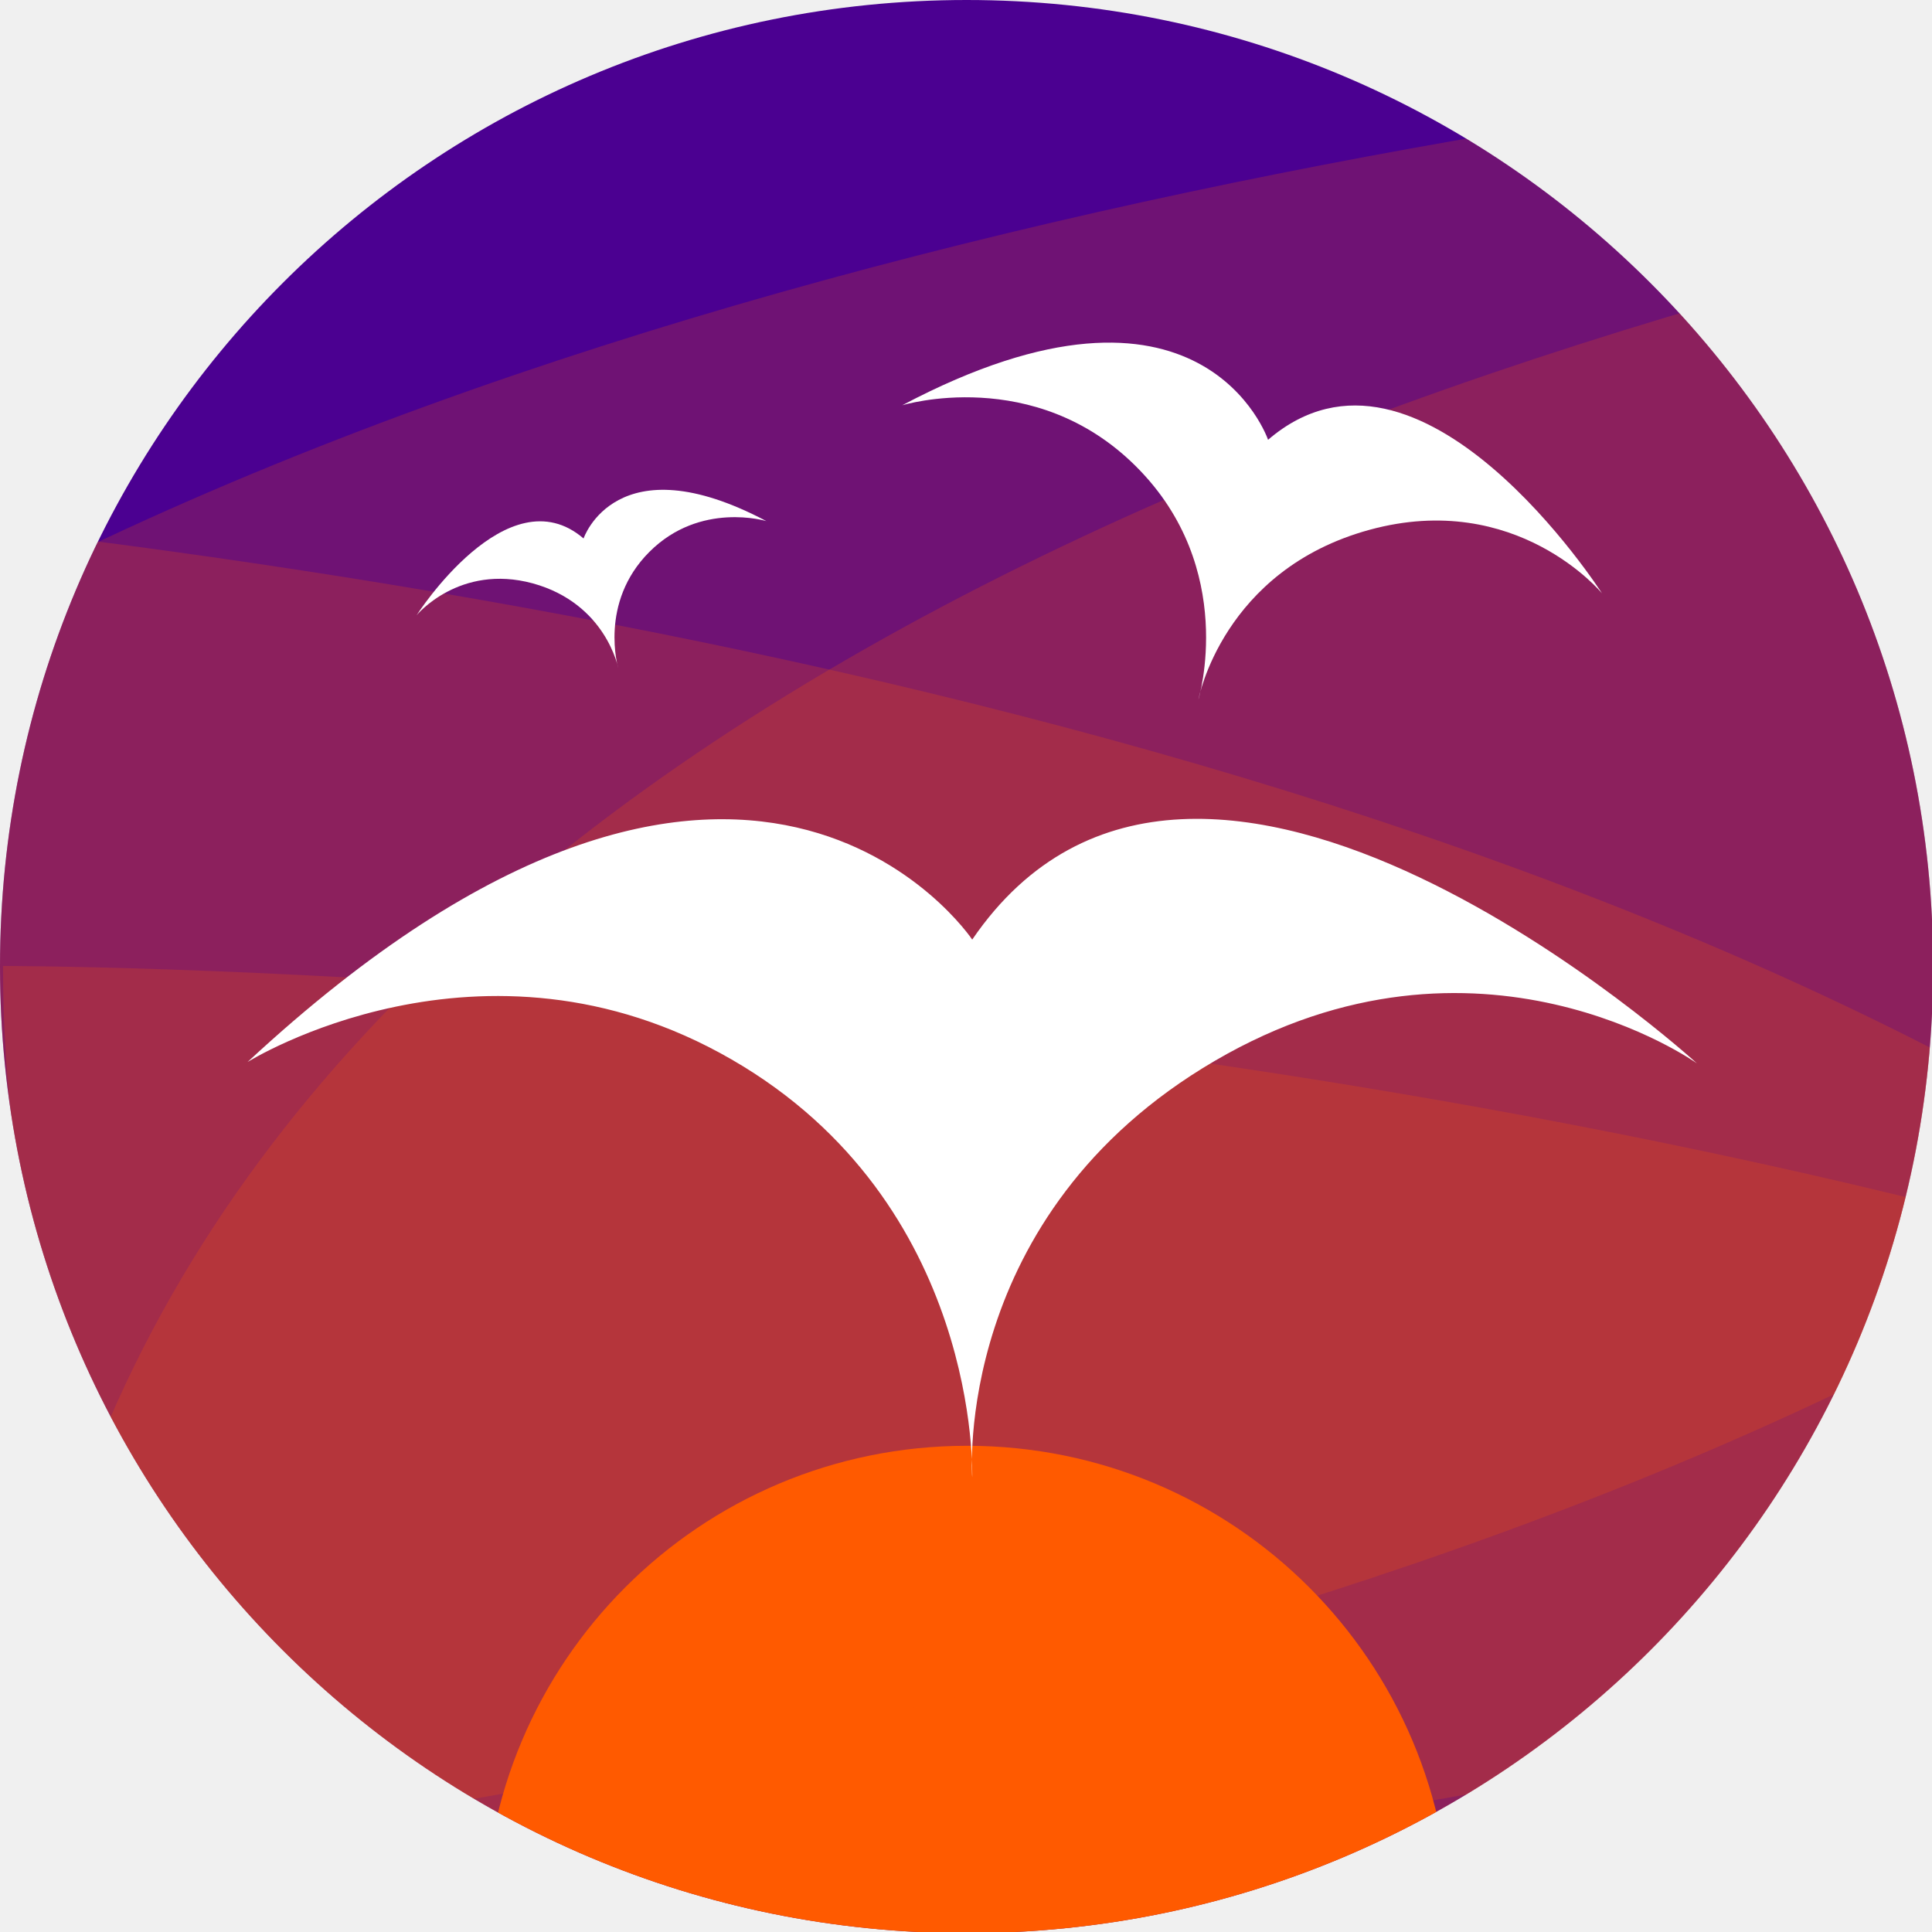
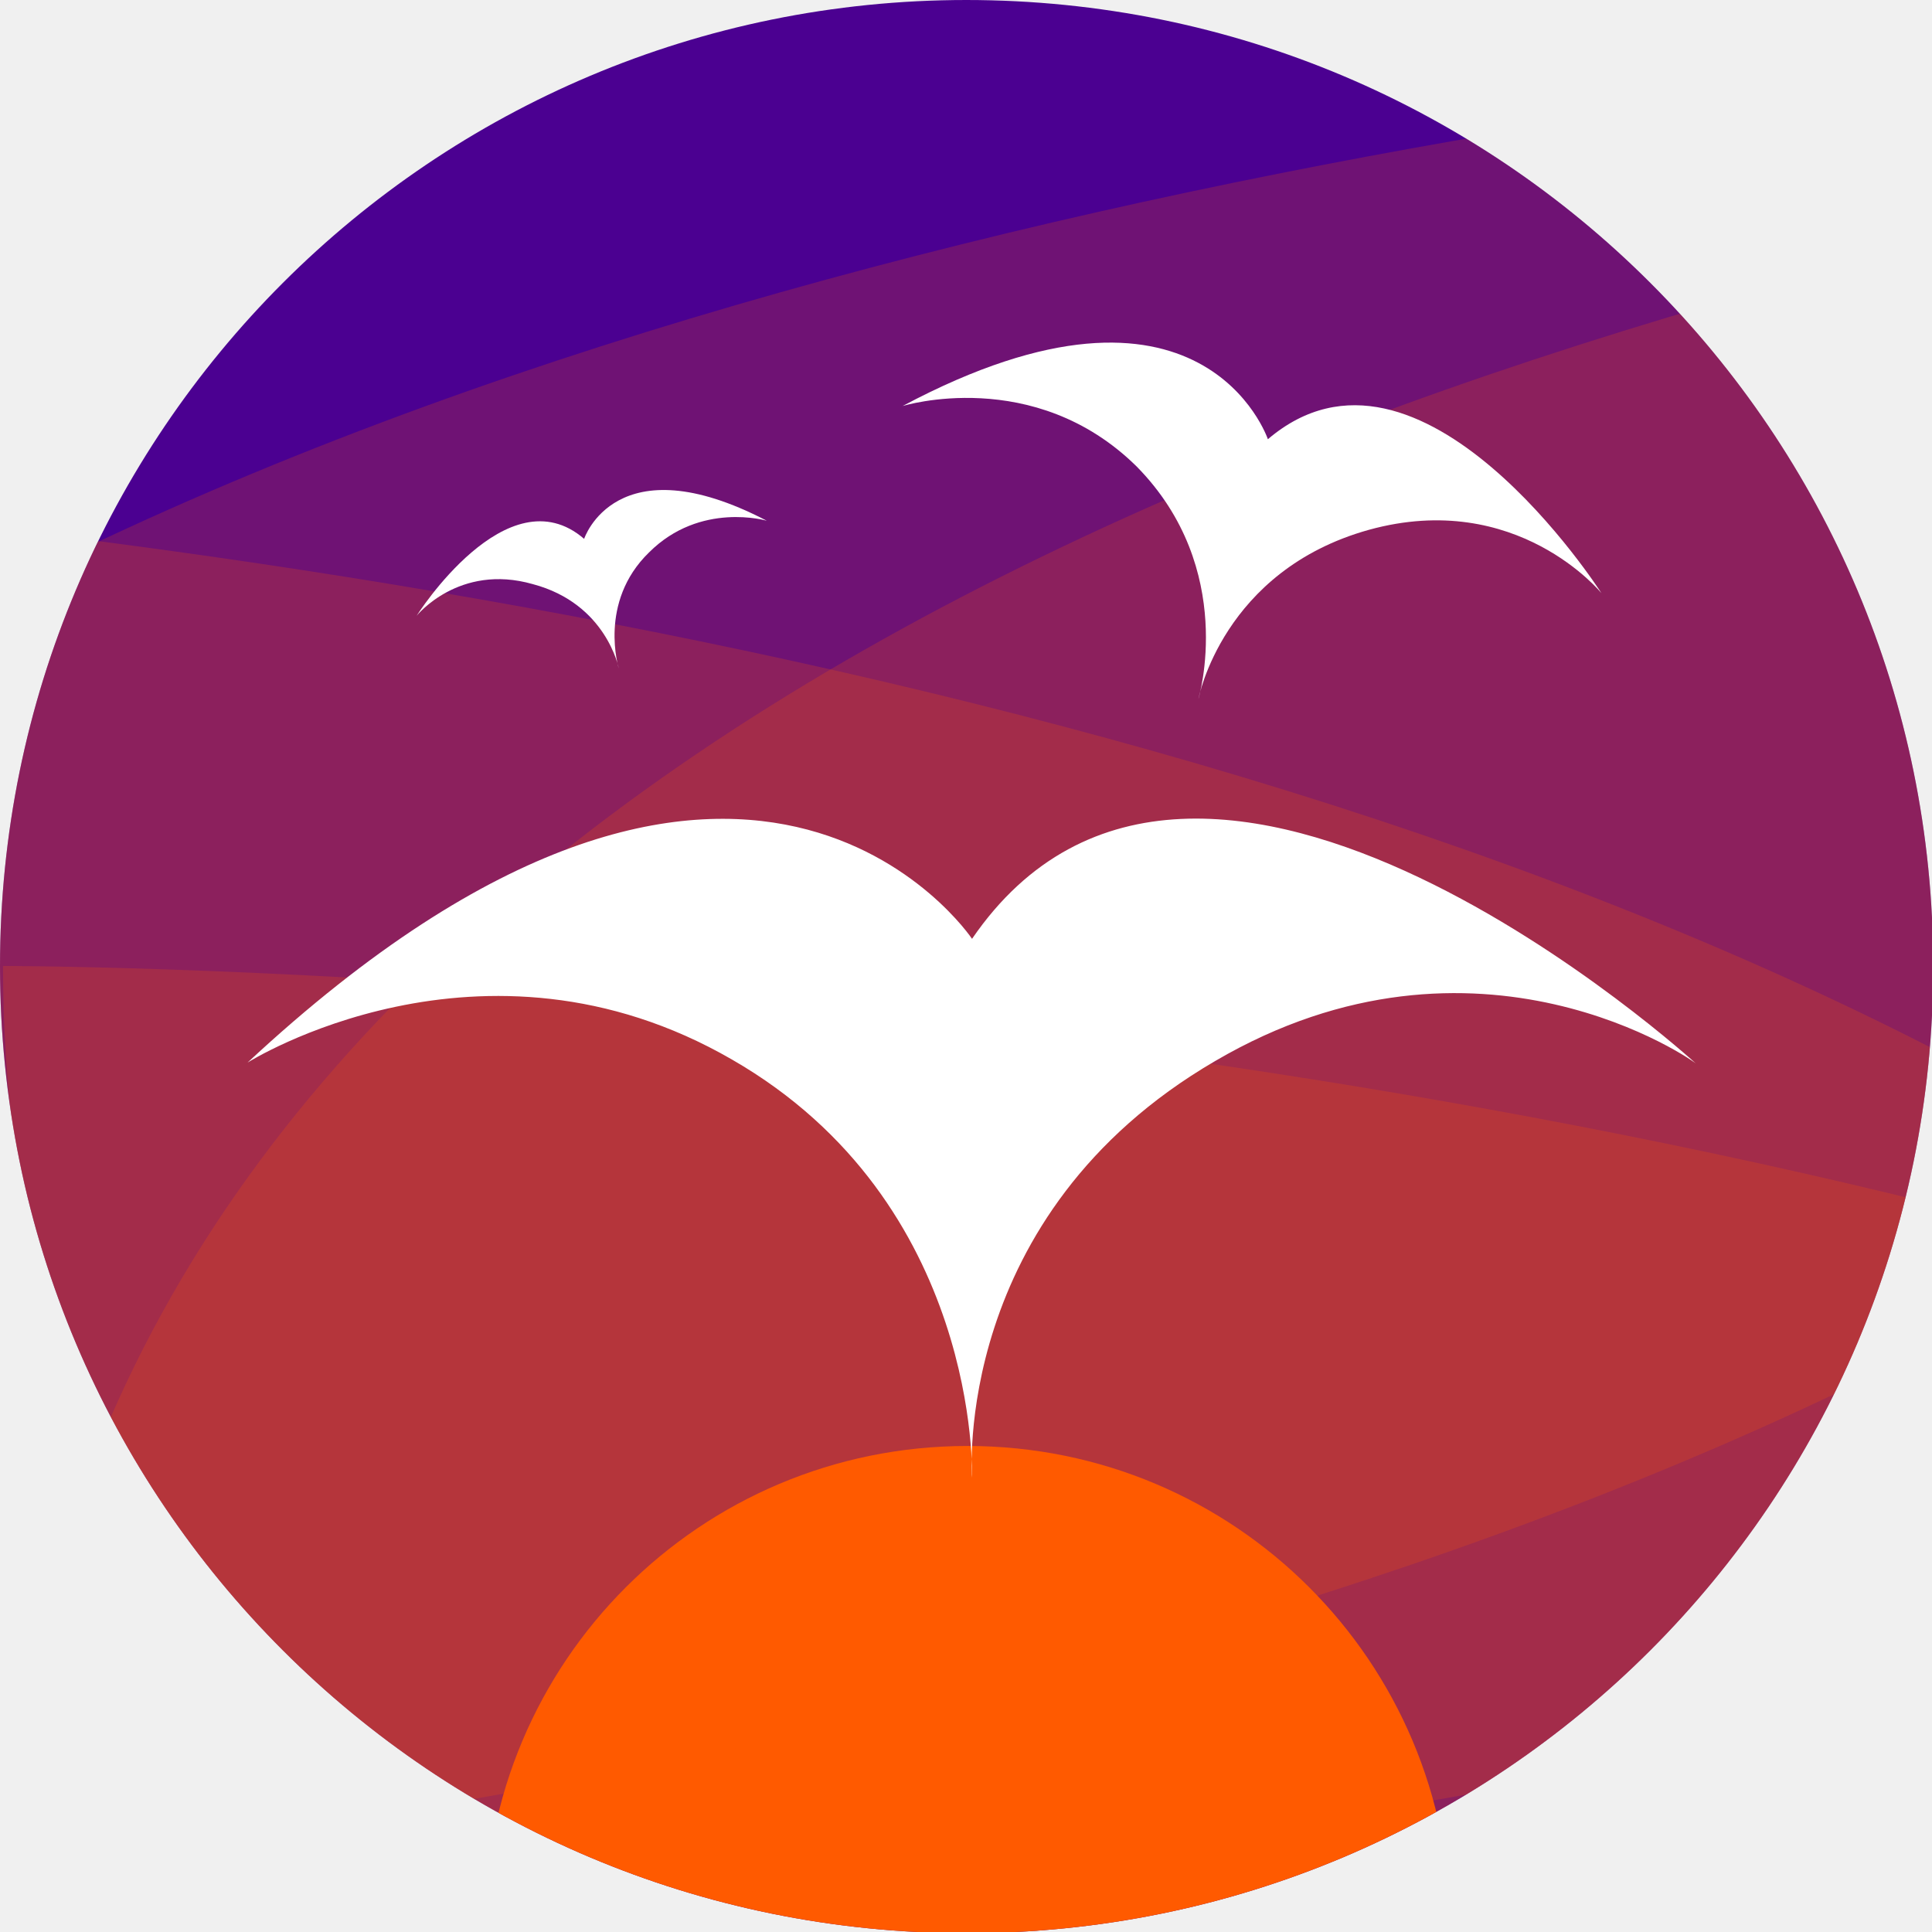
- <svg xmlns="http://www.w3.org/2000/svg" version="1.2" viewBox="0 0 1024 1024" width="1024" height="1024">
+ <svg xmlns="http://www.w3.org/2000/svg" version="1.2" viewBox="0 0 128 128" width="128" height="128">
  <defs>
    <clipPath clipPathUnits="userSpaceOnUse" id="cp1">
-       <path d="m512.32 1024.63c-283.31 0-512.32-229-512.32-512.31 0-283.31 229.01-512.32 512.32-512.32 283.31 0 512.31 229.01 512.31 512.32 0 283.31-229 512.31-512.31 512.31z" />
+       <path d="m64.04 128.08c-35.41 0-64.04-28.63-64.04-64.04 0-35.41 28.63-64.04 64.04-64.04 35.41 0 64.04 28.63 64.04 64.04 0 35.41-28.63 64.04-64.04 64.04z" />
    </clipPath>
  </defs>
  <style>.a{fill:#4b0091}.b{fill:#ff5a00}.c{opacity:.2;fill:#ff5a00}.d{fill:#fff}</style>
  <g clip-path="url(#cp1)">
-     <path class="a" d="m512.3 1024.6c-283.3 0-512.3-229-512.3-512.3 0-283.3 229-512.3 512.3-512.3 283.3 0 512.3 229 512.3 512.3 0 283.3-229 512.3-512.3 512.3z" />
-     <path class="b" d="m512.6 1278.6c-141.6 0-256.1-114.5-256.1-256.1 0-141.7 114.5-256.2 256.1-256.2 141.7 0 256.2 114.5 256.2 256.2 0 141.6-114.5 256.1-256.2 256.1z" />
-     <path class="c" d="m1.6 512c0 0 2051.2-3.5 2051.2 1024 0 0-2051.2 3.6-2051.2-1024z" />
-     <path class="c" d="m-511.2 245.9c0 0 2051.2-3.4 2051.2 1024 0 0-2051.2 3.7-2051.2-1024z" />
-     <path class="c" d="m2051.2 2.2c0 0-2048-3.4-2048 1022.4 0 0 2048 3.7 2048-1022.4z" />
-     <path class="c" d="m1533.6 3c0 0-2048-3.4-2048 1022.4 0 0 2048 3.7 2048-1022.4z" />
+     <path fill-rule="evenodd" class="a" d="m64 128.1c-35.4 0-64-28.6-64-64.1 0-35.4 28.6-64 64-64 35.5 0 64.1 28.6 64.1 64 0 35.5-28.6 64.1-64.1 64.1z" />
+     <path fill-rule="evenodd" class="b" d="m64.1 159.8c-17.7 0-32-14.3-32-32 0-17.7 14.3-32 32-32 17.7 0 32 14.3 32 32 0 17.7-14.3 32-32 32z" />
+     <path class="c" d="m0.2 64c0 0 256.4-0.4 256.4 128 0 0-256.4 0.4-256.4-128z" />
+     <path class="c" d="m-63.9 30.7c0 0 256.4-0.4 256.4 128 0 0-256.4 0.5-256.4-128z" />
+     <path class="c" d="m256.4 0.3c0 0-256-0.4-256 127.8 0 0 256 0.4 256-127.8z" />
+     <path class="c" d="m191.7 0.4c0 0-256-0.5-256 127.8 0 0 256 0.4 256-127.8z" />
  </g>
-   <path class="d" d="m327.7 354.2c0 0-6.4-34.3-45.3-45-39-10.6-61.6 16.9-61.6 16.9 0 0 48.2-75.3 88.5-40.7 0 0 17.3-51.3 96.9-9.2 0 0-35-10.7-62 16.3-27 27-16.5 61.7-16.5 61.7z" />
-   <path class="d" d="m602.2 247.3c-54-54-124-32.5-124-32.5 159.2-84.2 193.9 18.3 193.9 18.3 80.6-69.2 177 81.4 177 81.4 0 0-45.2-55-123.2-33.7-77.9 21.3-90.7 89.9-90.7 89.9 0 0 21.1-69.4-33-123.4z" />
-   <path class="d" d="m387.7 561.5c-132.4-76.4-256.5 1.4-256.5 1.4 264-245 384.1-64.9 384.1-64.9 119.9-175.5 384.1 65.6 384.1 65.6 0 0-115.9-82.9-255.4-1.4-139.6 81.5-128.7 220.8-128.7 220.8 0 0 4.8-145.1-127.6-221.5z" />
+   <path class="d" d="m41 44.3c0 0-0.8-4.3-5.7-5.6-4.9-1.4-7.7 2.1-7.7 2.1 0 0 6-9.5 11.1-5.1 0 0 2.1-6.4 12.1-1.2 0 0-4.4-1.3-7.8 2.1-3.4 3.3-2 7.7-2 7.7z" />
+   <path class="d" d="m75.3 30.9c-6.8-6.7-15.5-4-15.5-4 19.9-10.6 24.2 2.2 24.2 2.2 10.1-8.6 22.1 10.2 22.1 10.2 0 0-5.6-6.9-15.4-4.2-9.7 2.7-11.3 11.2-11.3 11.2 0 0 2.6-8.6-4.1-15.4z" />
+   <path class="d" d="m48.5 70.2c-16.6-9.6-32.1 0.2-32.1 0.2 33-30.7 48-8.2 48-8.2 15-21.9 48 8.3 48 8.3 0-0.1-14.5-10.4-31.9-0.2-17.5 10.2-16.1 27.6-16.1 27.6 0 0 0.6-18.2-15.9-27.7z" />
</svg>
